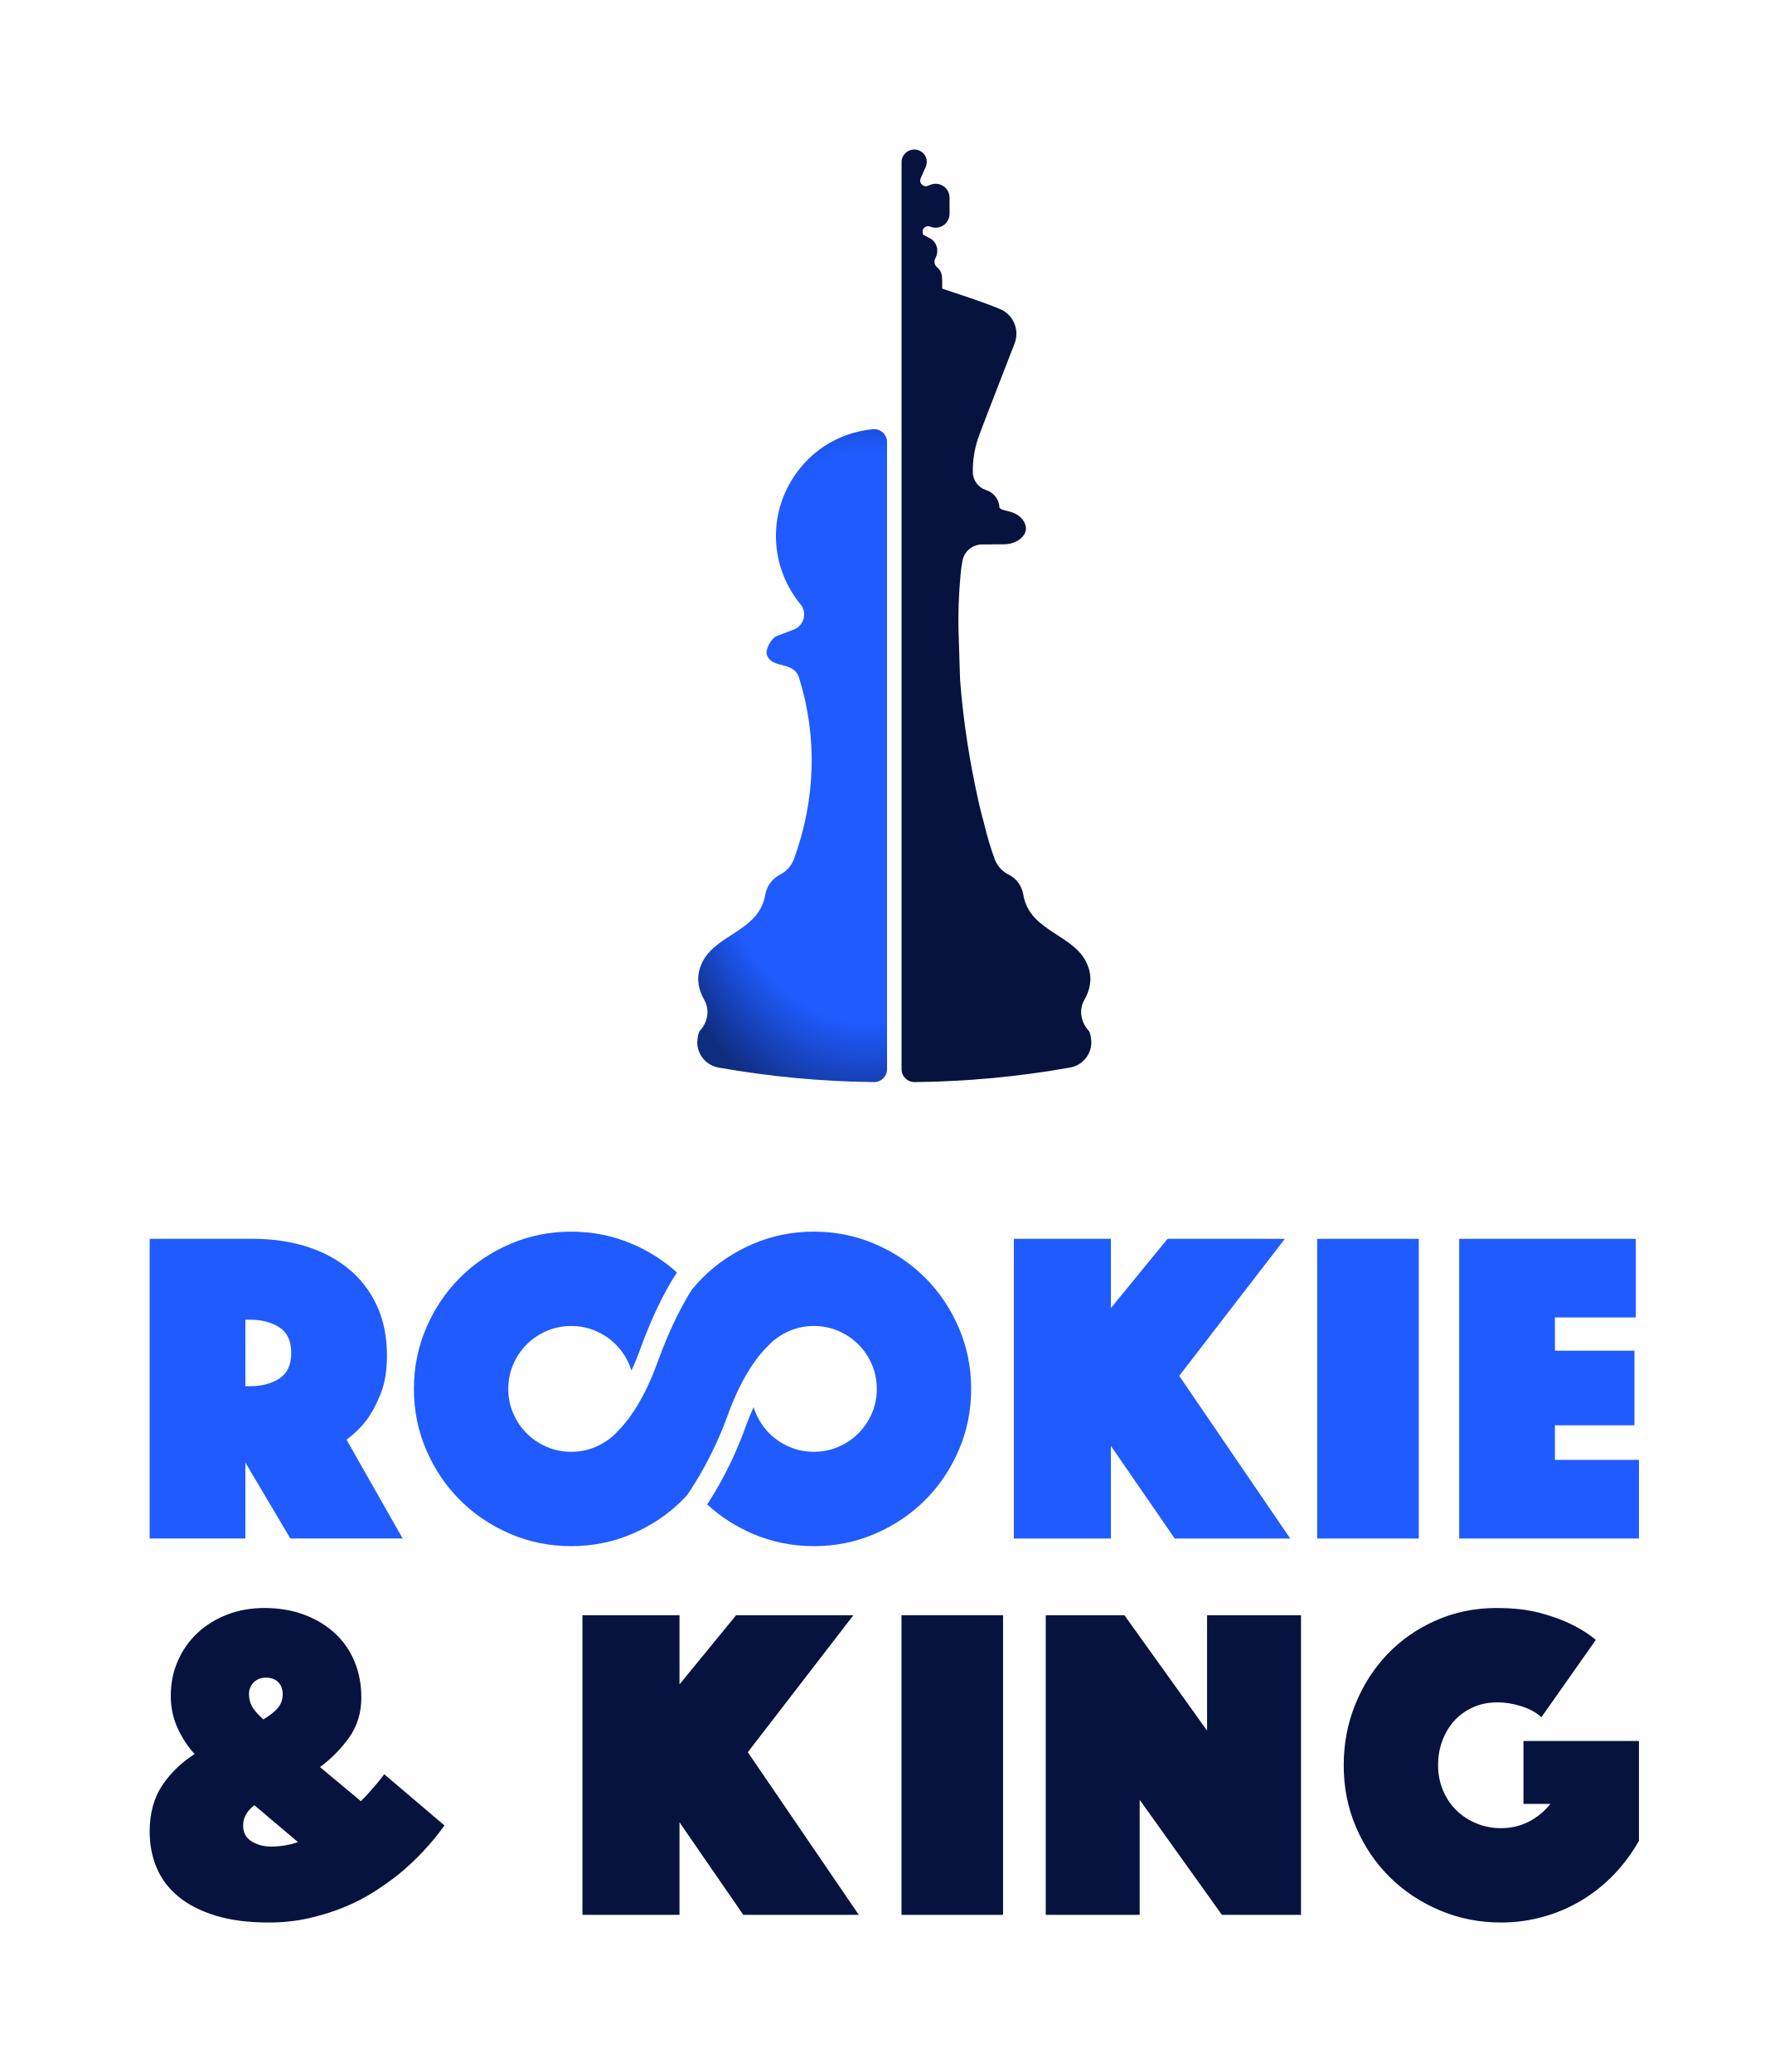
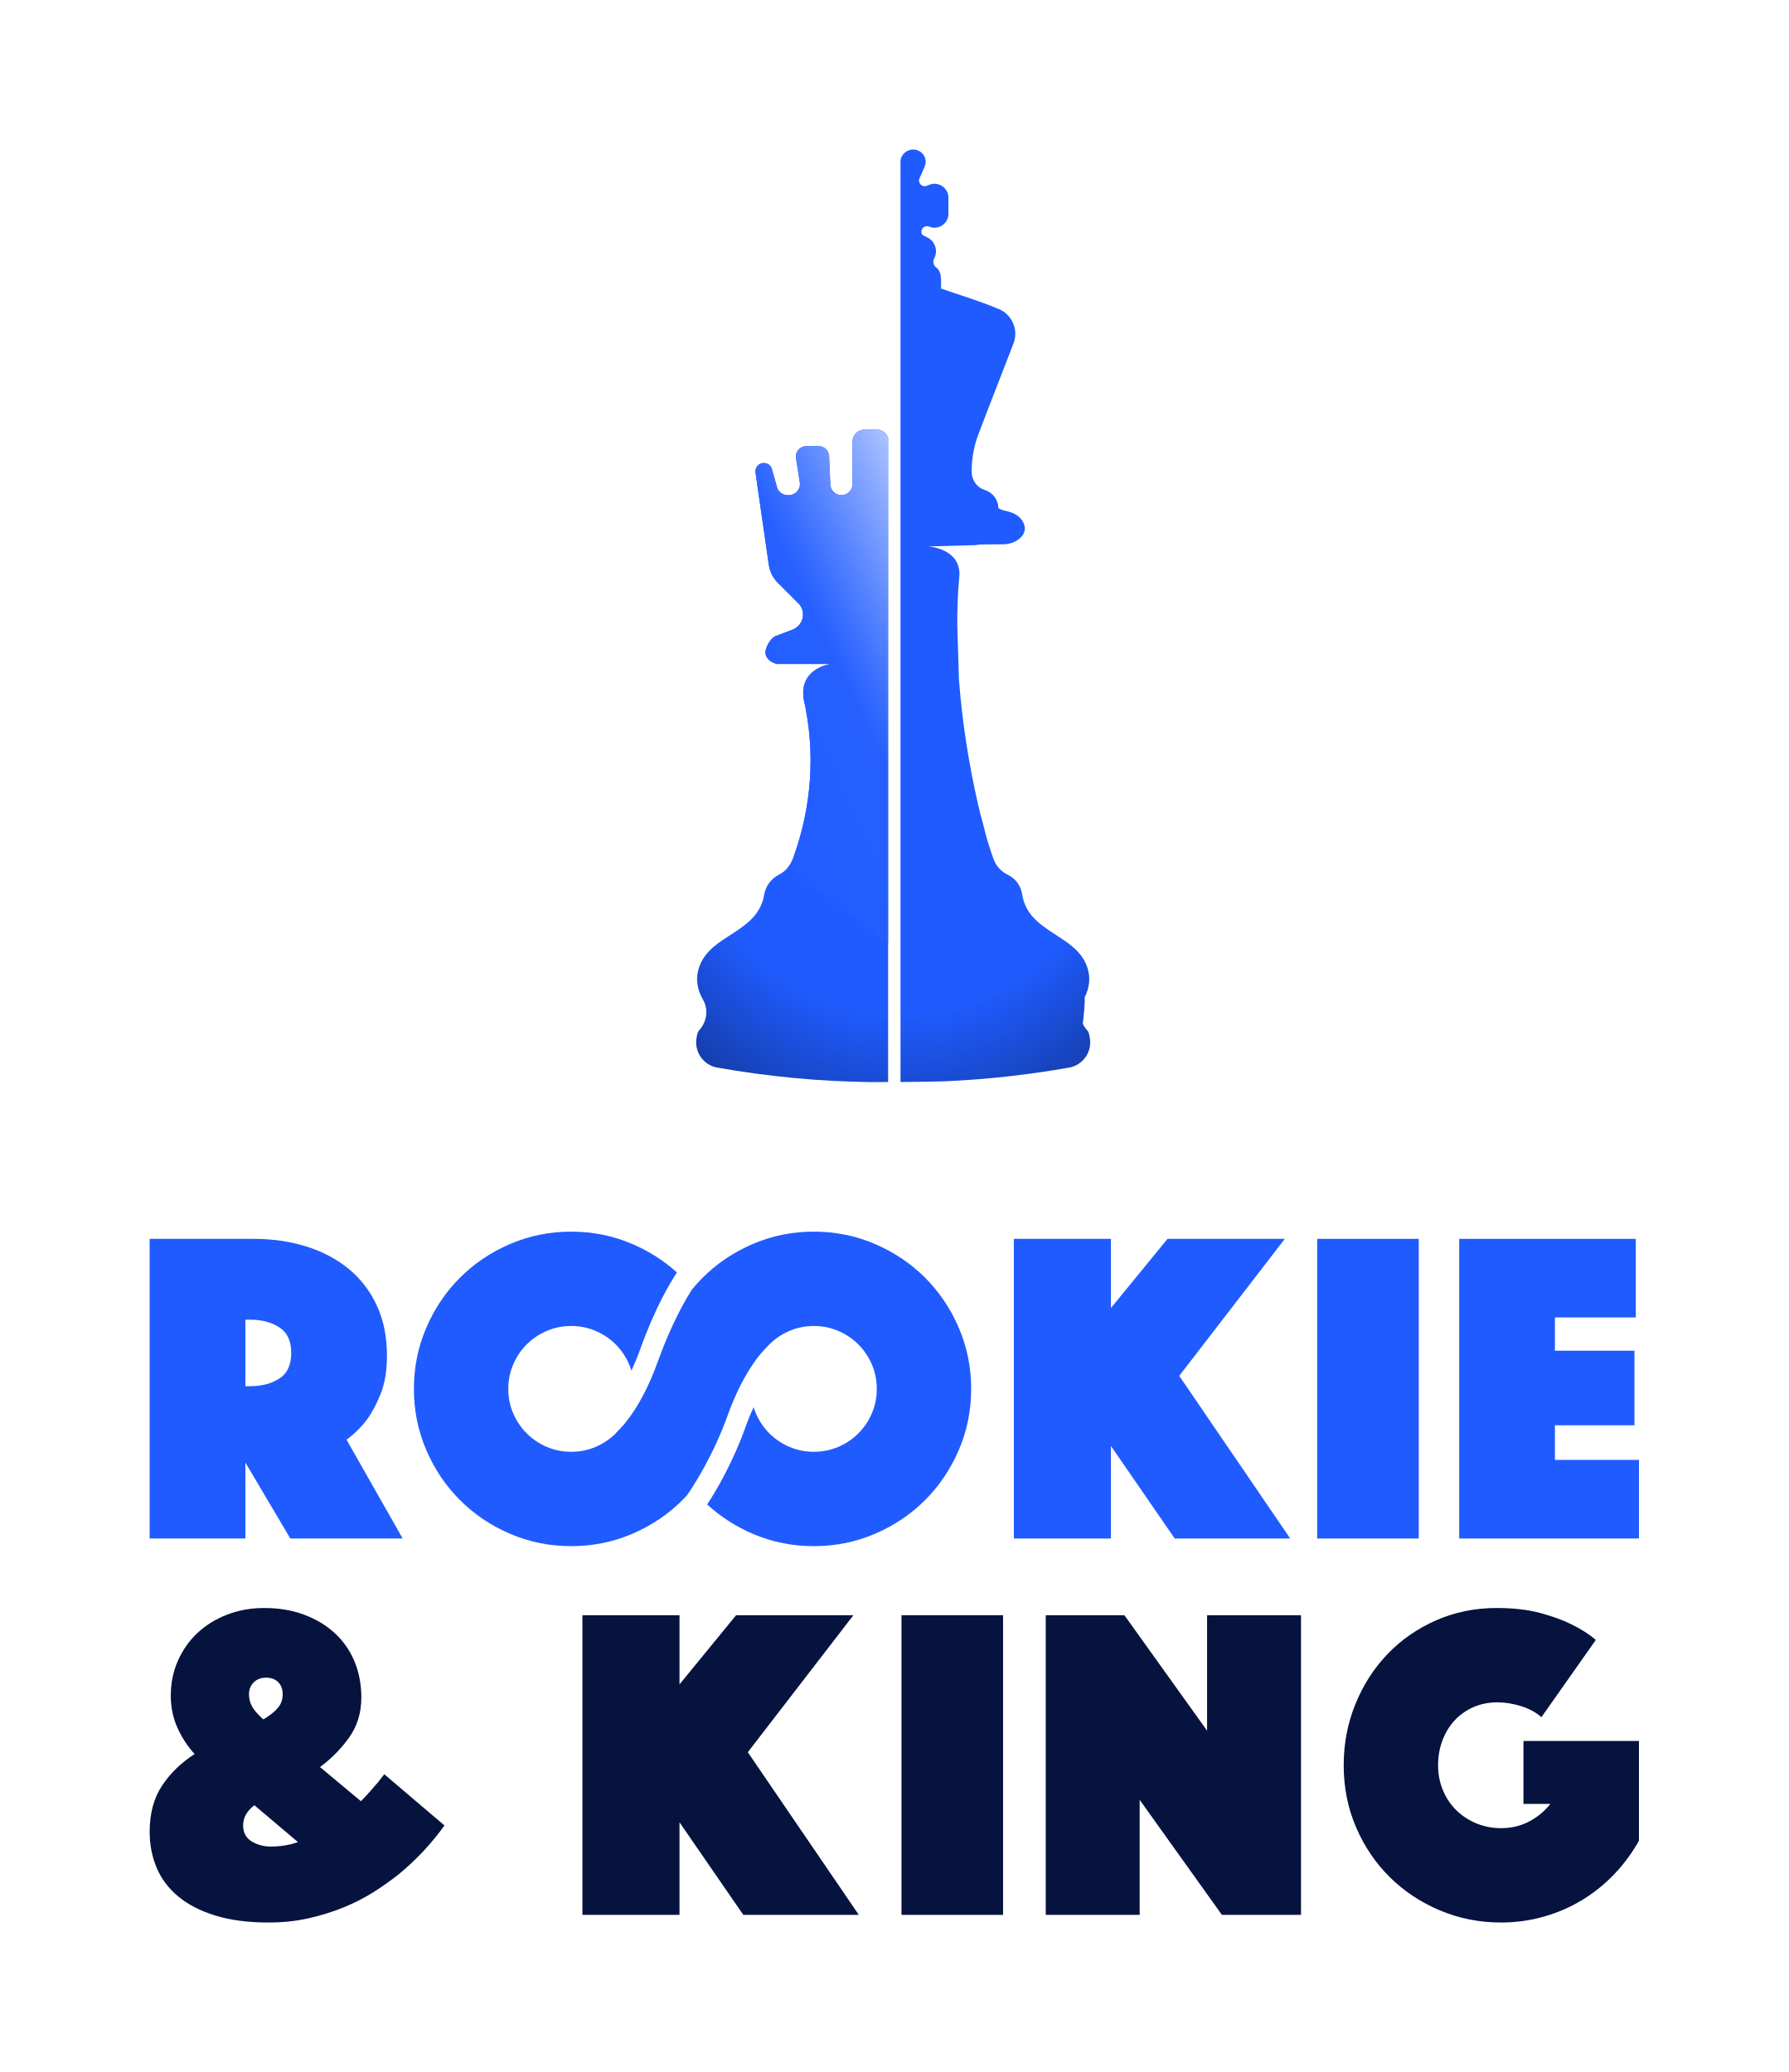
<svg xmlns="http://www.w3.org/2000/svg" viewBox="0 0 503.722 583.766" width="504" height="584">
  <defs>
-     <radialGradient id="gP" gradientUnits="userSpaceOnUse" cx="0" cy="0" fx="0" fy="0" r="156.191" gradientTransform="matrix(0.757359, 0, 0, 1.242641, 551.0024, 468.3375)">
+     <clipPath id="cL">
+       <rect x="0" y="0" width="268.75" height="1080" />
+     </clipPath>
+     <clipPath id="cR">
+       <rect x="274.85" y="0" width="800" height="1080" />
+     </clipPath>
+     <radialGradient id="gA" gradientUnits="userSpaceOnUse" cx="0" cy="0" fx="0" fy="0" r="347.095" gradientTransform="matrix(0.720926, 0, 0, 1.279074, 275.198, 408.8786)">
      <stop offset="0" stop-color="#1F5BFF" />
-       <stop offset="0.719" stop-color="#1F5BFF" />
-       <stop offset="0.723" stop-color="#1F5BFE" />
-       <stop offset="0.75" stop-color="#1D56F1" />
-       <stop offset="0.777" stop-color="#1C51E4" />
-       <stop offset="0.805" stop-color="#1A4DD8" />
-       <stop offset="0.832" stop-color="#1948CB" />
-       <stop offset="0.859" stop-color="#1744BE" />
-       <stop offset="0.887" stop-color="#153FB2" />
-       <stop offset="0.914" stop-color="#143BA5" />
-       <stop offset="0.941" stop-color="#123698" />
-       <stop offset="0.969" stop-color="#11328C" />
-       <stop offset="0.996" stop-color="#0F2D7F" />
+       <stop offset="0.656" stop-color="#1F5BFF" />
+       <stop offset="0.664" stop-color="#1F5BFE" />
+       <stop offset="0.68" stop-color="#1E58F6" />
+       <stop offset="0.695" stop-color="#1D55EE" />
+       <stop offset="0.711" stop-color="#1C52E5" />
+       <stop offset="0.727" stop-color="#1B4FDD" />
+       <stop offset="0.742" stop-color="#1A4CD5" />
+       <stop offset="0.758" stop-color="#1949CC" />
+       <stop offset="0.773" stop-color="#1846C4" />
+       <stop offset="0.789" stop-color="#1743BC" />
+       <stop offset="0.805" stop-color="#1640B4" />
+       <stop offset="0.82" stop-color="#153DAC" />
+       <stop offset="0.836" stop-color="#143AA3" />
+       <stop offset="0.852" stop-color="#13379B" />
+       <stop offset="0.867" stop-color="#123493" />
+       <stop offset="0.883" stop-color="#11328B" />
+       <stop offset="0.898" stop-color="#102E82" />
      <stop offset="1" stop-color="#0F2D7E" />
    </radialGradient>
-     <radialGradient id="gK" gradientUnits="userSpaceOnUse" cx="0" cy="0" fx="0" fy="0" r="205.212" gradientTransform="matrix(0.726812, 0, 0, 1.273188, 582.6139, 387.9041)">
-       <stop offset="0" stop-color="#FFFFFF" />
-       <stop offset="0.797" stop-color="#FFFFFF" />
-       <stop offset="0.801" stop-color="#FEFEFE" />
-       <stop offset="0.82" stop-color="#F0F0F0" />
-       <stop offset="0.84" stop-color="#E1E1E1" />
-       <stop offset="0.859" stop-color="#D2D2D2" />
-       <stop offset="0.879" stop-color="#C3C3C3" />
-       <stop offset="0.898" stop-color="#B4B4B4" />
-       <stop offset="0.918" stop-color="#A6A6A6" />
-       <stop offset="0.938" stop-color="#989898" />
-       <stop offset="0.957" stop-color="#8A8A8A" />
-       <stop offset="0.977" stop-color="#7C7C7C" />
-       <stop offset="0.996" stop-color="#707070" />
-       <stop offset="1" stop-color="#6F6F6F" />
-     </radialGradient>
+     <linearGradient id="gH" gradientUnits="userSpaceOnUse" x1="0.271" y1="0" x2="1.601" y2="0" gradientTransform="matrix(-115.6908, 55.3304, -55.3304, -115.6908, 348.7944, 500.1782)">
+       <stop offset="0" stop-color="#B3C7FF" />
+       <stop offset="0.004" stop-color="#B1C6FF" />
+       <stop offset="0.043" stop-color="#A3BCFF" />
+       <stop offset="0.082" stop-color="#95B2FF" />
+       <stop offset="0.121" stop-color="#87A7FF" />
+       <stop offset="0.16" stop-color="#7A9EFF" />
+       <stop offset="0.199" stop-color="#6D94FF" />
+       <stop offset="0.238" stop-color="#608AFF" />
+       <stop offset="0.277" stop-color="#5381FF" />
+       <stop offset="0.316" stop-color="#4778FF" />
+       <stop offset="0.355" stop-color="#3B6FFF" />
+       <stop offset="0.395" stop-color="#3067FF" />
+       <stop offset="0.434" stop-color="#2560FF" />
+       <stop offset="1" stop-color="#1F5BFF" />
+     </linearGradient>
  </defs>
-   <g transform="translate(196.011 42.118) scale(0.572555) translate(-467.582 -179.087)">
-     <path d="M 554.684 316.727 C 542.035 317.918 529.762 323.598 520.66 333.715 C 502.684 353.691 502.504 382.832 519.008 402.93 C 522.441 407.109 520.645 413.445 515.586 415.363 L 507.285 418.5 C 504.707 419.477 501.52 425.109 502.43 427.727 C 504.969 435.016 515.586 430.398 518.312 439.152 C 527.508 468.699 526.258 499.57 515.75 528.25 C 514.543 531.539 512.129 534.246 509.016 535.848 C 505.176 537.828 502.371 541.457 501.668 545.719 C 498.523 564.766 475.188 565.07 469.652 581.473 C 467.637 587.453 468.914 592.77 471.621 597.508 C 474.398 602.371 473.402 608.34 469.676 612.516 C 469.348 612.883 469.109 613.242 468.988 613.598 C 468.641 614.605 468.41 615.836 468.266 617.188 C 467.582 623.738 472.172 629.703 478.656 630.852 C 504.156 635.355 529.648 637.738 555.145 637.992 C 558.668 638.027 561.555 635.199 561.555 631.676 L 561.555 323.023 C 561.555 319.52 558.707 316.699 555.277 316.699 C 555.078 316.699 554.883 316.711 554.684 316.727 " fill="url(#gP)" />
-     <path d="M 568.699 185.348 L 568.699 631.676 C 568.699 635.199 571.586 638.027 575.109 637.992 C 600.602 637.738 626.086 635.359 651.582 630.852 C 658.074 629.703 662.676 623.73 661.984 617.172 C 661.844 615.828 661.609 614.602 661.266 613.598 C 661.141 613.242 660.906 612.883 660.578 612.516 C 656.848 608.34 655.855 602.371 658.633 597.512 C 661.34 592.77 662.617 587.453 660.602 581.473 C 655.07 565.086 631.777 564.766 628.594 545.781 C 627.895 541.594 625.332 537.848 621.516 535.988 C 618.27 534.406 615.746 531.637 614.504 528.25 C 612.523 522.848 610.875 517.363 609.559 511.824 L 609.582 511.824 C 608.613 508.391 607.695 504.93 606.879 501.34 C 602.258 481.008 599.047 460.711 597.48 439.883 L 596.762 417.078 C 596.453 407.301 596.84 397.805 597.742 388.113 C 597.961 385.777 598.246 383.555 598.684 381.359 C 599.59 376.793 603.57 373.484 608.223 373.441 L 608.309 373.441 L 619.312 373.352 C 625.496 373.305 631.074 368.879 629.684 364.066 C 628.637 360.43 625.703 358.395 622.102 357.324 C 620.598 356.879 617.941 356.535 616.863 355.434 C 616.789 351.543 614.309 348.105 610.641 346.809 L 609.973 346.574 C 606.297 345.27 603.812 341.82 603.75 337.918 C 603.648 331.559 604.762 325.238 607.023 319.293 L 611.141 308.488 L 624.266 274.641 L 624.309 274.52 C 626.867 267.898 623.738 260.402 617.195 257.645 C 607.867 253.719 598.016 250.746 588.691 247.551 C 588.57 242.414 589.234 239.59 586.191 237.047 C 584.941 236.004 584.504 234.277 585.227 232.82 L 585.328 232.609 C 585.336 232.598 585.34 232.586 585.348 232.574 C 587.273 228.992 586.137 224.551 582.523 222.684 L 579.512 221.125 C 577.977 218.879 580.301 216.012 582.816 217.055 C 587.336 218.93 592.309 215.605 592.309 210.715 L 592.309 202.82 C 592.309 197.961 587.395 194.641 582.887 196.453 L 581.648 196.949 C 579.352 197.871 577.094 195.539 578.09 193.27 L 580.605 187.559 C 581.895 184.629 580.652 181.199 577.781 179.773 L 577.734 179.746 C 576.82 179.297 575.875 179.086 574.953 179.086 C 571.672 179.086 568.699 181.723 568.699 185.348 " fill="#06133F" />
+   <g transform="translate(195.678 42.118) scale(0.572585) translate(-173.678 -279.693)">
+     <g clip-path="url(#cL)">
+       <path d="M 274.820 285.953 L 274.820 612.430 L 271.246 709.320 L 268.797 520.938 C 268.840 520.938 268.879 520.934 268.922 520.934 L 268.922 476.559 L 269.055 423.426 C 269.062 420.145 266.402 417.477 263.121 417.477 L 257.199 417.477 C 253.922 417.477 251.266 420.133 251.266 423.410 L 251.266 444.297 C 251.266 447.316 248.816 449.766 245.797 449.766 C 242.836 449.766 240.414 447.406 240.332 444.449 L 239.730 430.637 C 239.652 427.867 237.387 425.660 234.617 425.660 L 228.492 425.660 C 225.480 425.660 223.117 428.254 223.402 431.254 L 225.352 443.785 C 225.652 446.992 223.129 449.766 219.906 449.766 L 219.316 449.766 C 216.605 449.766 214.305 447.777 213.906 445.094 L 211.727 437.488 C 211.430 435.453 209.684 433.945 207.625 433.945 C 205.129 433.945 203.195 436.137 203.512 438.617 L 210.027 483.809 C 210.465 487.238 212.027 490.430 214.477 492.879 L 225.109 503.512 C 228.551 507.703 226.777 514.047 221.703 515.965 L 213.406 519.105 C 210.824 520.082 207.641 525.711 208.551 528.332 C 209.508 531.074 211.605 532.129 213.996 532.848 L 240.520 532.848 C 240.520 532.848 224.695 534.898 227.258 550.297 C 227.262 550.312 227.262 550.328 227.266 550.344 C 233.168 576.500 231.145 603.355 221.988 628.531 C 220.766 631.887 218.430 634.789 215.238 636.398 C 211.344 638.367 208.496 642.020 207.789 646.324 C 204.645 665.371 181.305 665.676 175.770 682.078 C 173.754 688.059 175.031 693.375 177.738 698.113 C 180.520 702.977 179.527 708.945 175.797 713.117 C 175.469 713.484 175.230 713.848 175.109 714.199 C 174.773 715.172 174.543 716.355 174.402 717.648 C 173.680 724.230 178.160 730.281 184.680 731.438 C 209.898 735.898 235.109 738.277 260.324 738.582 L 260.383 738.582 C 262.812 738.609 288.953 738.508 296.020 738.211 L 296.051 738.211 L 296.051 738.207 C 316.633 737.336 337.215 735.082 357.801 731.438 C 364.324 730.285 368.812 724.242 368.090 717.656 C 367.949 716.359 367.719 715.176 367.383 714.199 C 367.262 713.848 367.023 713.484 366.699 713.121 C 365.824 712.141 365.105 711.059 364.543 709.922 C 365.000 705.400 365.600 700.600 365.450 696.810 C 367.660 692.402 368.555 687.516 366.719 682.078 C 361.160 665.598 337.637 665.367 334.664 646.066 C 334.031 641.961 331.484 638.434 327.734 636.641 C 324.441 635.066 321.879 632.277 320.625 628.855 C 318.645 623.449 316.992 617.969 315.680 612.430 L 315.699 612.430 C 314.730 608.996 313.816 605.531 312.996 601.945 C 308.375 581.609 305.168 561.316 303.598 540.488 L 302.883 517.684 C 302.574 507.906 302.957 498.406 303.863 488.719 C 303.863 475.836 288.562 475.027 288.562 475.027 L 312.051 474.348 C 312.789 474.160 313.555 474.051 314.344 474.047 L 314.426 474.043 L 325.434 473.957 C 331.617 473.906 337.191 469.484 335.805 464.668 C 334.758 461.035 331.820 458.996 328.223 457.930 C 326.715 457.484 324.062 457.141 322.980 456.039 C 322.906 452.148 320.430 448.711 316.762 447.414 L 316.094 447.180 C 312.434 445.883 309.938 442.457 309.871 438.574 C 309.762 432.195 310.871 425.859 313.145 419.898 L 317.258 409.094 L 330.383 375.242 L 330.430 375.125 C 333.004 368.465 329.805 360.977 323.227 358.215 C 313.926 354.301 304.105 351.340 294.812 348.156 C 294.688 343.020 295.355 340.191 292.309 337.652 C 291.059 336.609 290.625 334.887 291.344 333.426 L 291.449 333.215 L 291.469 333.180 C 293.363 329.523 291.922 324.984 288.266 323.090 L 285.633 321.727 C 284.094 319.484 286.422 316.617 288.934 317.660 C 293.453 319.531 298.426 316.211 298.426 311.320 L 298.426 303.426 C 298.426 298.566 293.512 295.246 289.004 297.059 L 287.770 297.555 C 285.469 298.477 283.211 296.145 284.211 293.875 L 286.723 288.164 C 288.016 285.230 286.770 281.801 283.898 280.375 L 283.852 280.352 C 282.941 279.902 281.996 279.691 281.074 279.691 C 277.793 279.691 274.820 282.332 274.820 285.953" fill="url(#gA)" />
+       <path d="M 257.199 417.477 C 253.922 417.477 251.266 420.133 251.266 423.41 L 251.266 444.297 C 251.266 447.316 248.816 449.766 245.797 449.766 C 242.836 449.766 240.414 447.406 240.332 444.449 L 239.73 430.637 C 239.652 427.867 237.387 425.66 234.617 425.66 L 228.492 425.66 C 225.48 425.66 223.117 428.254 223.402 431.254 L 225.352 443.785 C 225.652 446.992 223.129 449.766 219.906 449.766 L 219.316 449.766 C 216.605 449.766 214.305 447.777 213.906 445.094 L 211.727 437.488 C 211.43 435.453 209.684 433.945 207.625 433.945 C 205.129 433.945 203.195 436.137 203.512 438.617 L 210.027 483.809 C 210.465 487.238 212.027 490.43 214.477 492.879 L 225.109 503.512 C 228.551 507.703 226.777 514.047 221.703 515.965 L 213.406 519.105 C 210.824 520.082 207.641 525.711 208.551 528.332 C 209.508 531.074 211.605 532.129 213.996 532.848 L 240.52 532.848 C 240.52 532.848 224.695 534.898 227.258 550.297 C 227.262 550.312 227.262 550.328 227.266 550.344 C 233.168 576.5 231.145 603.355 221.988 628.531 C 221.352 630.277 220.406 631.898 219.199 633.281 L 270.758 671.699 L 268.797 520.938 C 268.84 520.938 268.879 520.934 268.922 520.934 L 268.922 476.559 L 269.055 423.426 C 269.062 420.145 266.402 417.477 263.121 417.477 Z M 257.199 417.477 " fill="url(#gH)" />
+     </g>
+     <g clip-path="url(#cR)">
+       <path d="M 274.820 285.953 L 274.820 612.430 L 271.246 709.320 L 268.797 520.938 C 268.840 520.938 268.879 520.934 268.922 520.934 L 268.922 476.559 L 269.055 423.426 C 269.062 420.145 266.402 417.477 263.121 417.477 L 257.199 417.477 C 253.922 417.477 251.266 420.133 251.266 423.410 L 251.266 444.297 C 251.266 447.316 248.816 449.766 245.797 449.766 C 242.836 449.766 240.414 447.406 240.332 444.449 L 239.730 430.637 C 239.652 427.867 237.387 425.660 234.617 425.660 L 228.492 425.660 C 225.480 425.660 223.117 428.254 223.402 431.254 L 225.352 443.785 C 225.652 446.992 223.129 449.766 219.906 449.766 L 219.316 449.766 C 216.605 449.766 214.305 447.777 213.906 445.094 L 211.727 437.488 C 211.430 435.453 209.684 433.945 207.625 433.945 C 205.129 433.945 203.195 436.137 203.512 438.617 L 210.027 483.809 C 210.465 487.238 212.027 490.430 214.477 492.879 L 225.109 503.512 C 228.551 507.703 226.777 514.047 221.703 515.965 L 213.406 519.105 C 210.824 520.082 207.641 525.711 208.551 528.332 C 209.508 531.074 211.605 532.129 213.996 532.848 L 240.520 532.848 C 240.520 532.848 224.695 534.898 227.258 550.297 C 227.262 550.312 227.262 550.328 227.266 550.344 C 233.168 576.500 231.145 603.355 221.988 628.531 C 220.766 631.887 218.430 634.789 215.238 636.398 C 211.344 638.367 208.496 642.020 207.789 646.324 C 204.645 665.371 181.305 665.676 175.770 682.078 C 173.754 688.059 175.031 693.375 177.738 698.113 C 180.520 702.977 179.527 708.945 175.797 713.117 C 175.469 713.484 175.230 713.848 175.109 714.199 C 174.773 715.172 174.543 716.355 174.402 717.648 C 173.680 724.230 178.160 730.281 184.680 731.438 C 209.898 735.898 235.109 738.277 260.324 738.582 L 260.383 738.582 C 262.812 738.609 288.953 738.508 296.020 738.211 L 296.051 738.211 L 296.051 738.207 C 316.633 737.336 337.215 735.082 357.801 731.438 C 364.324 730.285 368.812 724.242 368.090 717.656 C 367.949 716.359 367.719 715.176 367.383 714.199 C 367.262 713.848 367.023 713.484 366.699 713.121 C 365.824 712.141 365.105 711.059 364.543 709.922 C 365.000 705.400 365.600 700.600 365.450 696.810 C 367.660 692.402 368.555 687.516 366.719 682.078 C 361.160 665.598 337.637 665.367 334.664 646.066 C 334.031 641.961 331.484 638.434 327.734 636.641 C 324.441 635.066 321.879 632.277 320.625 628.855 C 318.645 623.449 316.992 617.969 315.680 612.430 L 315.699 612.430 C 314.730 608.996 313.816 605.531 312.996 601.945 C 308.375 581.609 305.168 561.316 303.598 540.488 L 302.883 517.684 C 302.574 507.906 302.957 498.406 303.863 488.719 C 303.863 475.836 288.562 475.027 288.562 475.027 L 312.051 474.348 C 312.789 474.160 313.555 474.051 314.344 474.047 L 314.426 474.043 L 325.434 473.957 C 331.617 473.906 337.191 469.484 335.805 464.668 C 334.758 461.035 331.820 458.996 328.223 457.930 C 326.715 457.484 324.062 457.141 322.980 456.039 C 322.906 452.148 320.430 448.711 316.762 447.414 L 316.094 447.180 C 312.434 445.883 309.938 442.457 309.871 438.574 C 309.762 432.195 310.871 425.859 313.145 419.898 L 317.258 409.094 L 330.383 375.242 L 330.430 375.125 C 333.004 368.465 329.805 360.977 323.227 358.215 C 313.926 354.301 304.105 351.340 294.812 348.156 C 294.688 343.020 295.355 340.191 292.309 337.652 C 291.059 336.609 290.625 334.887 291.344 333.426 L 291.449 333.215 L 291.469 333.180 C 293.363 329.523 291.922 324.984 288.266 323.090 L 285.633 321.727 C 284.094 319.484 286.422 316.617 288.934 317.660 C 293.453 319.531 298.426 316.211 298.426 311.320 L 298.426 303.426 C 298.426 298.566 293.512 295.246 289.004 297.059 L 287.770 297.555 C 285.469 298.477 283.211 296.145 284.211 293.875 L 286.723 288.164 C 288.016 285.230 286.770 281.801 283.898 280.375 L 283.852 280.352 C 282.941 279.902 281.996 279.691 281.074 279.691 C 277.793 279.691 274.820 282.332 274.820 285.953" fill="url(#gA)" />
+     </g>
  </g>
  <g transform="translate(42.118 347.004) scale(1) translate(-356.016 -673.738)">
    <path d="M 382.977 717.281 L 384.371 717.281 C 387.578 717.281 390.297 716.566 392.535 715.129 C 394.77 713.695 395.891 711.293 395.891 707.914 C 395.891 704.543 394.77 702.137 392.535 700.699 C 390.297 699.266 387.578 698.547 384.371 698.547 L 382.977 698.547 Z M 356.016 675.762 L 385.129 675.762 C 390.531 675.762 395.531 676.48 400.129 677.914 C 404.73 679.352 408.715 681.461 412.094 684.246 C 415.465 687.027 418.105 690.469 420.004 694.559 C 421.902 698.656 422.852 703.359 422.852 708.676 C 422.852 712.895 422.262 716.48 421.082 719.434 C 419.898 722.387 418.59 724.836 417.156 726.773 C 415.465 728.973 413.57 730.828 411.461 732.344 L 427.281 760.191 L 395.637 760.191 L 382.977 738.801 L 382.977 760.191 L 356.016 760.191 Z M 356.016 675.762 " fill="#1F5BFF" />
    <path d="M 599.43 675.766 L 626.773 675.766 L 626.773 695.258 L 642.719 675.766 L 675.758 675.766 L 646.012 714.371 L 677.277 760.195 L 644.746 760.195 L 626.773 734.117 L 626.773 760.195 L 599.43 760.195 Z M 599.43 675.766 " fill="#1F5BFF" />
    <path d="M 684.871 675.766 L 713.48 675.766 L 713.48 760.195 L 684.871 760.195 Z M 684.871 675.766 " fill="#1F5BFF" />
    <path d="M 724.871 675.766 L 774.617 675.766 L 774.617 697.914 L 751.832 697.914 L 751.832 707.281 L 774.238 707.281 L 774.238 728.293 L 751.832 728.293 L 751.832 738.043 L 775.504 738.043 L 775.504 760.195 L 724.871 760.195 Z M 724.871 675.766 " fill="#1F5BFF" />
    <path d="M 583.926 700.828 C 581.605 695.426 578.438 690.723 574.434 686.715 C 570.422 682.707 565.719 679.543 560.316 677.219 C 554.914 674.898 549.18 673.738 543.102 673.738 C 537.027 673.738 531.285 674.898 525.887 677.219 C 520.488 679.543 515.781 682.707 511.773 686.715 C 510.773 687.715 509.82 688.762 508.926 689.848 C 508.918 689.84 508.91 689.832 508.902 689.824 C 507.047 692.684 503.035 699.508 499.043 710.609 C 494.617 722.914 489.383 728.496 487.859 729.934 C 487.668 730.148 487.484 730.371 487.281 730.574 C 485.676 732.18 483.801 733.441 481.648 734.371 C 479.496 735.301 477.195 735.762 474.75 735.762 C 472.301 735.762 470.004 735.301 467.852 734.371 C 465.699 733.441 463.82 732.18 462.219 730.574 C 460.613 728.973 459.348 727.094 458.422 724.941 C 457.492 722.789 457.027 720.488 457.027 718.043 C 457.027 715.594 457.492 713.297 458.422 711.141 C 459.348 708.992 460.613 707.113 462.219 705.512 C 463.82 703.906 465.699 702.641 467.852 701.715 C 470.004 700.785 472.301 700.32 474.75 700.32 C 477.195 700.32 479.496 700.785 481.648 701.715 C 483.801 702.641 485.676 703.906 487.281 705.512 C 488.883 707.113 490.148 708.992 491.078 711.141 C 491.324 711.715 491.535 712.301 491.715 712.895 C 492.539 711.113 493.363 709.148 494.16 706.934 C 498.496 694.887 502.773 687.879 504.539 685.25 C 500.879 681.926 496.688 679.25 491.965 677.219 C 486.562 674.898 480.824 673.738 474.75 673.738 C 468.672 673.738 462.934 674.898 457.535 677.219 C 452.133 679.543 447.43 682.707 443.422 686.715 C 439.41 690.723 436.246 695.426 433.926 700.828 C 431.605 706.227 430.445 711.965 430.445 718.043 C 430.445 724.117 431.605 729.855 433.926 735.258 C 436.246 740.656 439.41 745.363 443.422 749.371 C 447.43 753.379 452.133 756.543 457.535 758.863 C 462.934 761.184 468.672 762.348 474.75 762.348 C 480.824 762.348 486.562 761.184 491.965 758.863 C 497.363 756.543 502.07 753.379 506.078 749.371 C 506.527 748.922 506.961 748.461 507.387 747.996 C 509.312 745.203 514.758 736.797 518.809 725.531 C 523.102 713.594 528.074 707.918 530.277 705.836 C 530.375 705.727 530.469 705.613 530.57 705.512 C 532.172 703.906 534.051 702.641 536.203 701.715 C 538.355 700.785 540.652 700.32 543.102 700.32 C 545.547 700.32 547.852 700.785 550 701.715 C 552.152 702.641 554.031 703.906 555.633 705.512 C 557.238 707.113 558.5 708.992 559.434 711.141 C 560.359 713.297 560.824 715.594 560.824 718.043 C 560.824 720.488 560.359 722.789 559.434 724.941 C 558.5 727.094 557.238 728.973 555.633 730.574 C 554.031 732.18 552.152 733.441 550 734.371 C 547.852 735.301 545.547 735.762 543.102 735.762 C 540.652 735.762 538.355 735.301 536.203 734.371 C 534.051 733.441 532.172 732.18 530.57 730.574 C 528.969 728.973 527.699 727.094 526.773 724.941 C 526.527 724.371 526.32 723.793 526.141 723.203 C 525.312 724.996 524.488 726.988 523.691 729.211 C 520.141 739.074 515.543 746.793 513.059 750.598 C 516.777 754.027 521.051 756.789 525.887 758.863 C 531.285 761.184 537.027 762.348 543.102 762.348 C 549.18 762.348 554.914 761.184 560.316 758.863 C 565.719 756.543 570.422 753.379 574.434 749.371 C 578.438 745.363 581.605 740.656 583.926 735.258 C 586.246 729.855 587.406 724.117 587.406 718.043 C 587.406 711.965 586.246 706.227 583.926 700.828 " fill="#1F5BFF" />
    <path d="M 383.992 804.078 C 383.992 805.262 384.262 806.379 384.812 807.434 C 385.363 808.488 386.438 809.73 388.043 811.168 C 389.98 809.984 391.375 808.867 392.219 807.812 C 393.062 806.758 393.484 805.516 393.484 804.078 C 393.484 802.645 393.062 801.504 392.219 800.66 C 391.375 799.816 390.234 799.395 388.801 799.395 C 387.363 799.395 386.207 799.84 385.32 800.723 C 384.434 801.609 383.992 802.73 383.992 804.078 M 390.191 846.988 C 391.461 846.988 392.746 846.883 394.055 846.672 C 395.359 846.465 396.605 846.145 397.789 845.723 L 385.512 835.344 C 383.398 836.945 382.344 838.848 382.344 841.039 C 382.344 843.066 383.145 844.562 384.75 845.531 C 386.352 846.504 388.168 846.988 390.191 846.988 M 356.016 842.812 C 356.016 837.668 357.176 833.34 359.5 829.836 C 361.816 826.336 364.879 823.363 368.676 820.914 C 366.73 818.805 365.133 816.355 363.863 813.57 C 362.598 810.785 361.965 807.75 361.965 804.457 C 361.965 800.914 362.641 797.621 363.992 794.586 C 365.34 791.547 367.195 788.934 369.559 786.734 C 371.922 784.543 374.707 782.836 377.914 781.609 C 381.121 780.387 384.582 779.773 388.297 779.773 C 392.43 779.773 396.184 780.406 399.559 781.672 C 402.934 782.938 405.828 784.691 408.23 786.926 C 410.637 789.164 412.473 791.82 413.738 794.898 C 415.004 797.98 415.637 801.336 415.637 804.965 C 415.637 809.266 414.496 813.023 412.219 816.23 C 409.941 819.438 407.195 822.223 403.992 824.586 L 415.512 834.203 C 416.523 833.191 417.43 832.223 418.23 831.293 C 419.031 830.363 419.727 829.562 420.32 828.887 C 420.996 828.047 421.586 827.285 422.094 826.609 L 439.055 841.039 C 435.426 846.102 431.164 850.66 426.27 854.711 C 424.16 856.398 421.816 858.066 419.246 859.711 C 416.668 861.355 413.844 862.812 410.762 864.078 C 407.68 865.344 404.371 866.375 400.828 867.18 C 397.281 867.98 393.527 868.383 389.559 868.383 C 383.738 868.383 378.715 867.727 374.496 866.418 C 370.277 865.113 366.797 863.316 364.055 861.039 C 361.312 858.762 359.285 856.062 357.977 852.938 C 356.668 849.816 356.016 846.441 356.016 842.812 " fill="#06133F" />
    <path d="M 477.914 781.801 L 505.254 781.801 L 505.254 801.293 L 521.203 781.801 L 554.242 781.801 L 524.496 820.406 L 555.762 866.23 L 523.23 866.23 L 505.254 840.152 L 505.254 866.23 L 477.914 866.23 Z M 477.914 781.801 " fill="#06133F" />
    <path d="M 567.785 781.801 L 596.391 781.801 L 596.391 866.23 L 567.785 866.23 Z M 567.785 781.801 " fill="#06133F" />
    <path d="M 608.418 781.801 L 630.566 781.801 L 653.859 814.332 L 653.859 781.801 L 680.312 781.801 L 680.312 866.23 L 658.035 866.23 L 634.871 833.824 L 634.871 866.23 L 608.418 866.23 Z M 608.418 781.801 " fill="#06133F" />
    <path d="M 748.035 810.531 C 746.516 809.184 744.617 808.148 742.34 807.434 C 740.059 806.719 737.824 806.355 735.629 806.355 C 733.18 806.355 730.945 806.801 728.922 807.684 C 726.895 808.57 725.141 809.797 723.668 811.355 C 722.191 812.918 721.027 814.797 720.188 816.988 C 719.344 819.184 718.922 821.547 718.922 824.078 C 718.922 826.609 719.383 828.973 720.312 831.168 C 721.238 833.359 722.508 835.238 724.109 836.801 C 725.715 838.359 727.594 839.586 729.742 840.469 C 731.895 841.355 734.191 841.801 736.641 841.801 C 739.512 841.801 742.129 841.188 744.488 839.965 C 746.852 838.742 748.879 837.074 750.566 834.965 L 742.973 834.965 L 742.973 817.242 L 775.504 817.242 L 775.504 845.344 C 773.559 848.805 771.238 851.945 768.543 854.773 C 765.84 857.602 762.82 860.027 759.488 862.055 C 756.156 864.078 752.547 865.641 748.668 866.734 C 744.785 867.832 740.773 868.383 736.641 868.383 C 730.566 868.383 724.828 867.242 719.426 864.965 C 714.023 862.684 709.32 859.562 705.312 855.598 C 701.305 851.633 698.141 846.945 695.82 841.547 C 693.496 836.145 692.34 830.324 692.34 824.078 C 692.34 818.004 693.434 812.266 695.629 806.863 C 697.824 801.465 700.84 796.758 704.68 792.75 C 708.52 788.742 713.078 785.578 718.352 783.254 C 723.625 780.934 729.301 779.773 735.375 779.773 C 740.102 779.773 744.191 780.238 747.652 781.168 C 751.113 782.098 754.023 783.148 756.387 784.332 C 759.176 785.68 761.492 787.16 763.352 788.762 Z M 748.035 810.531 " fill="#06133F" />
  </g>
</svg>
